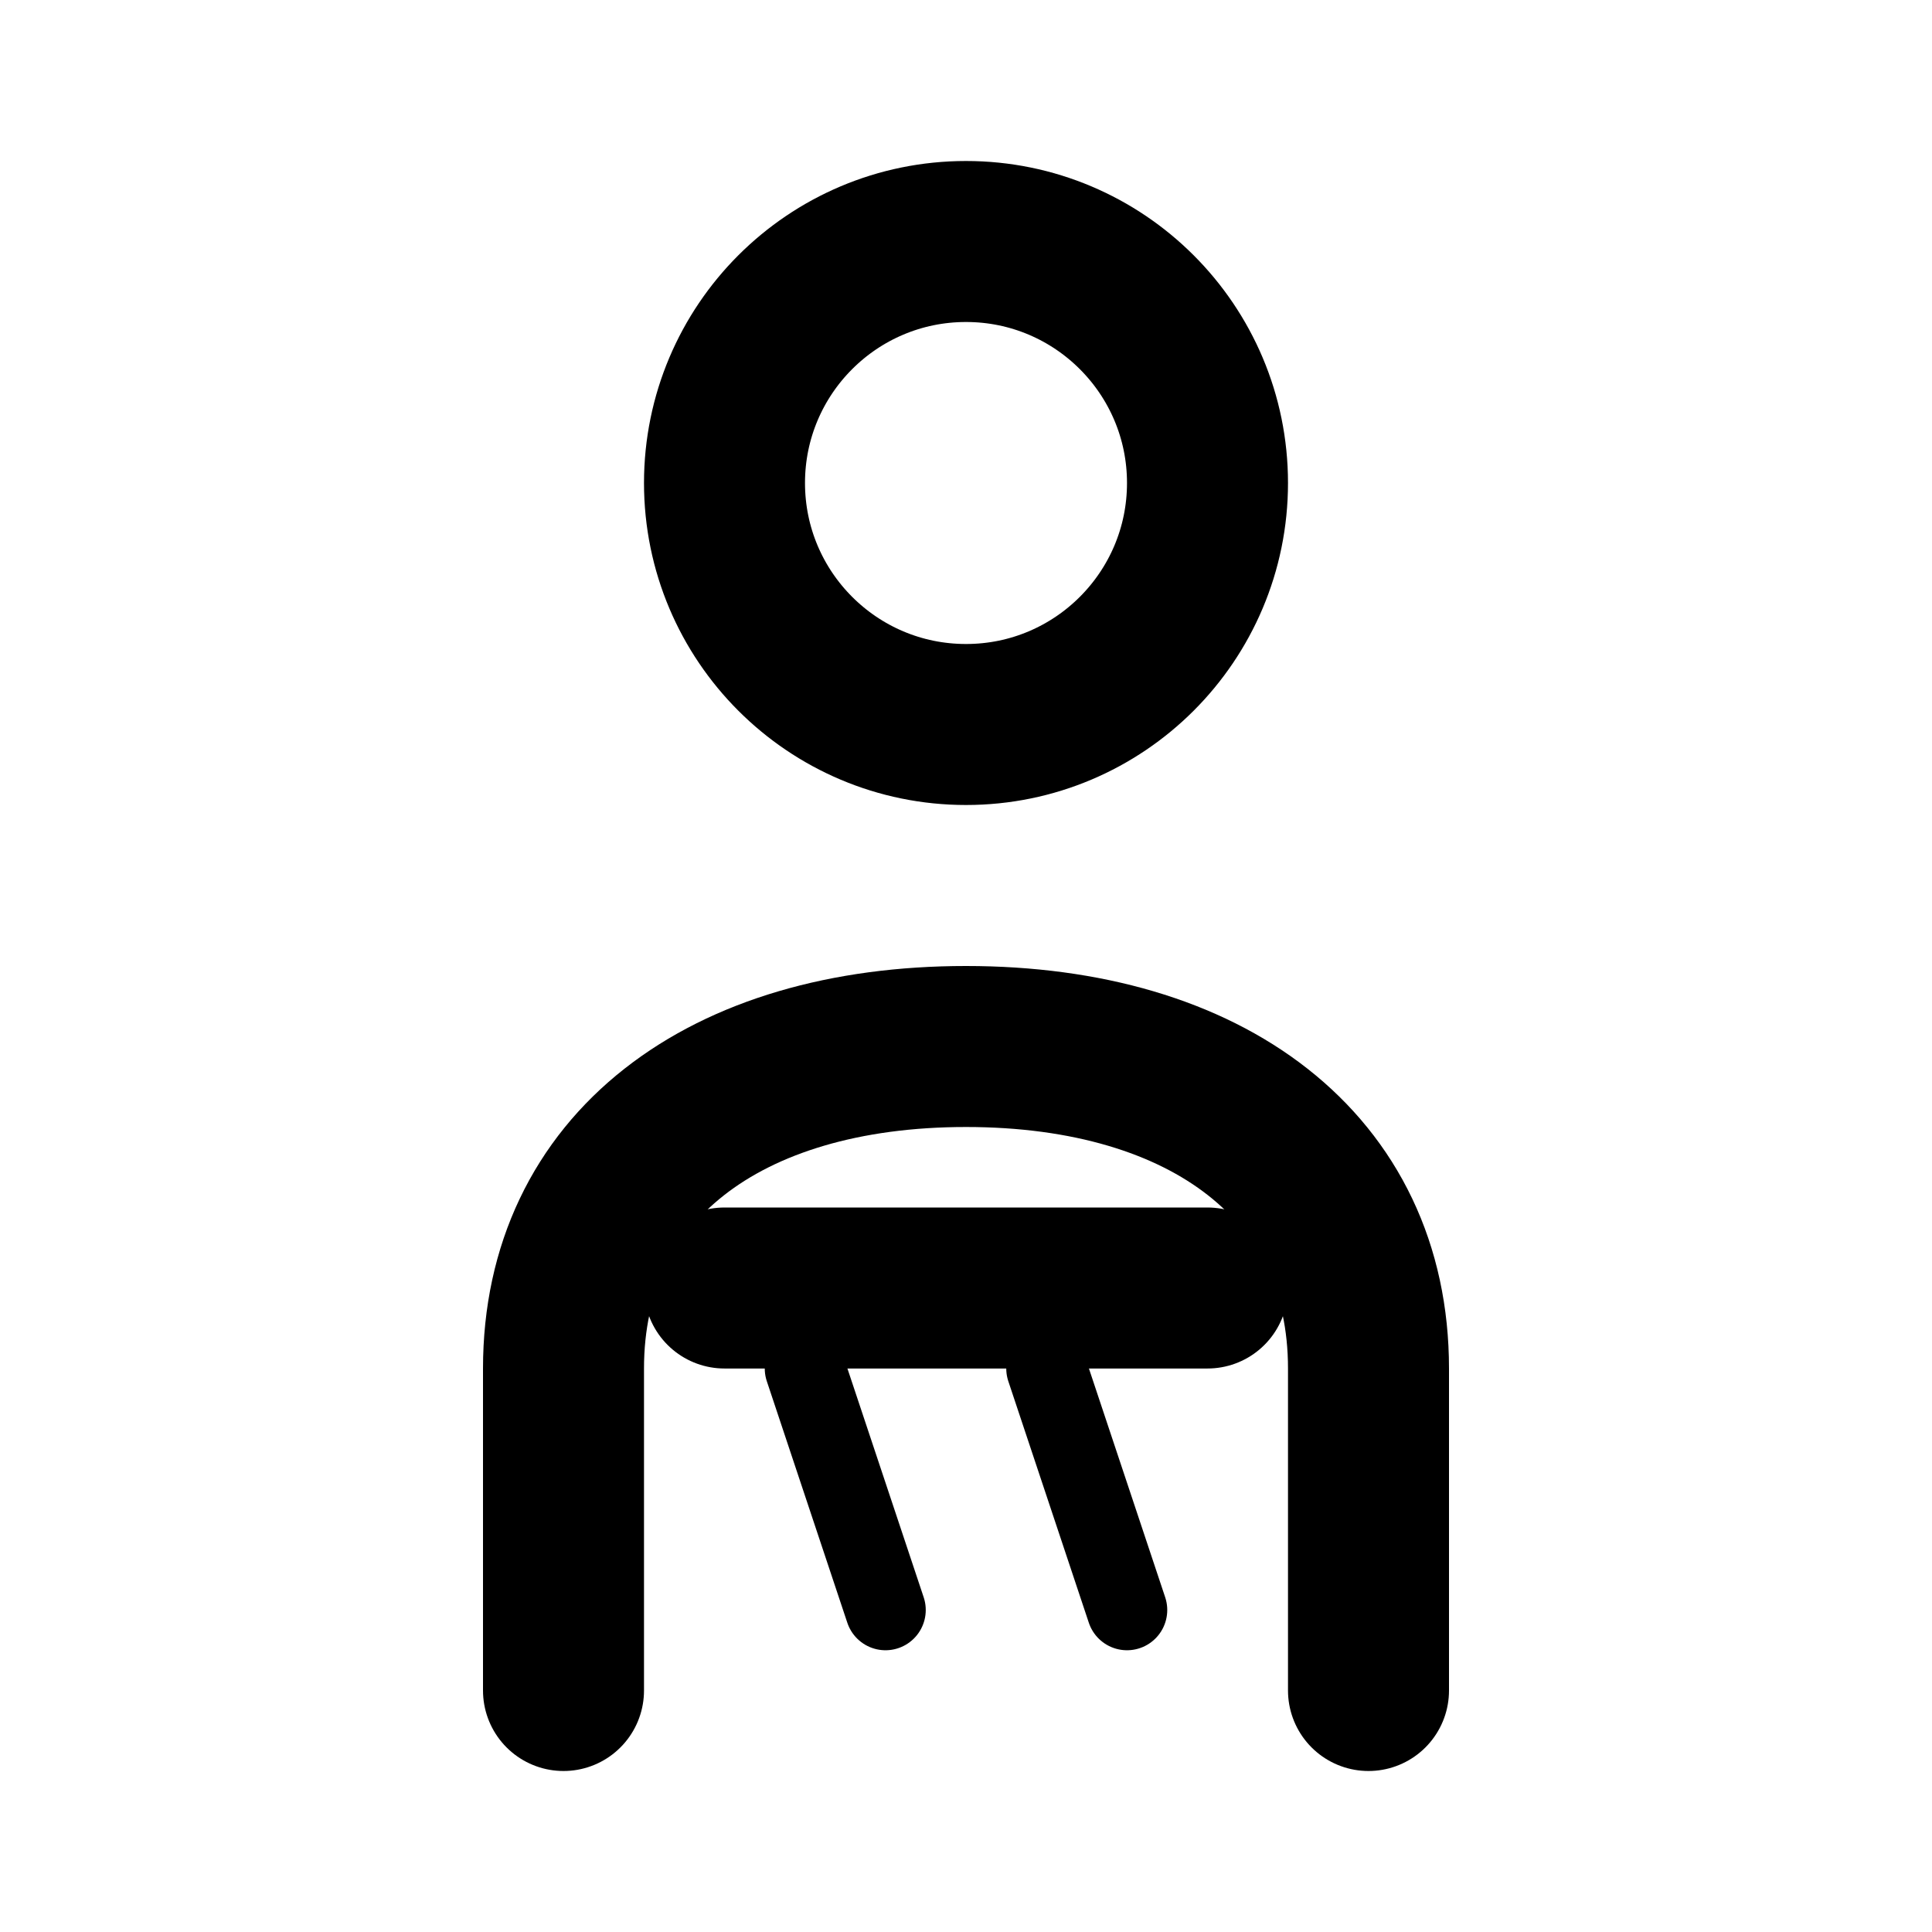
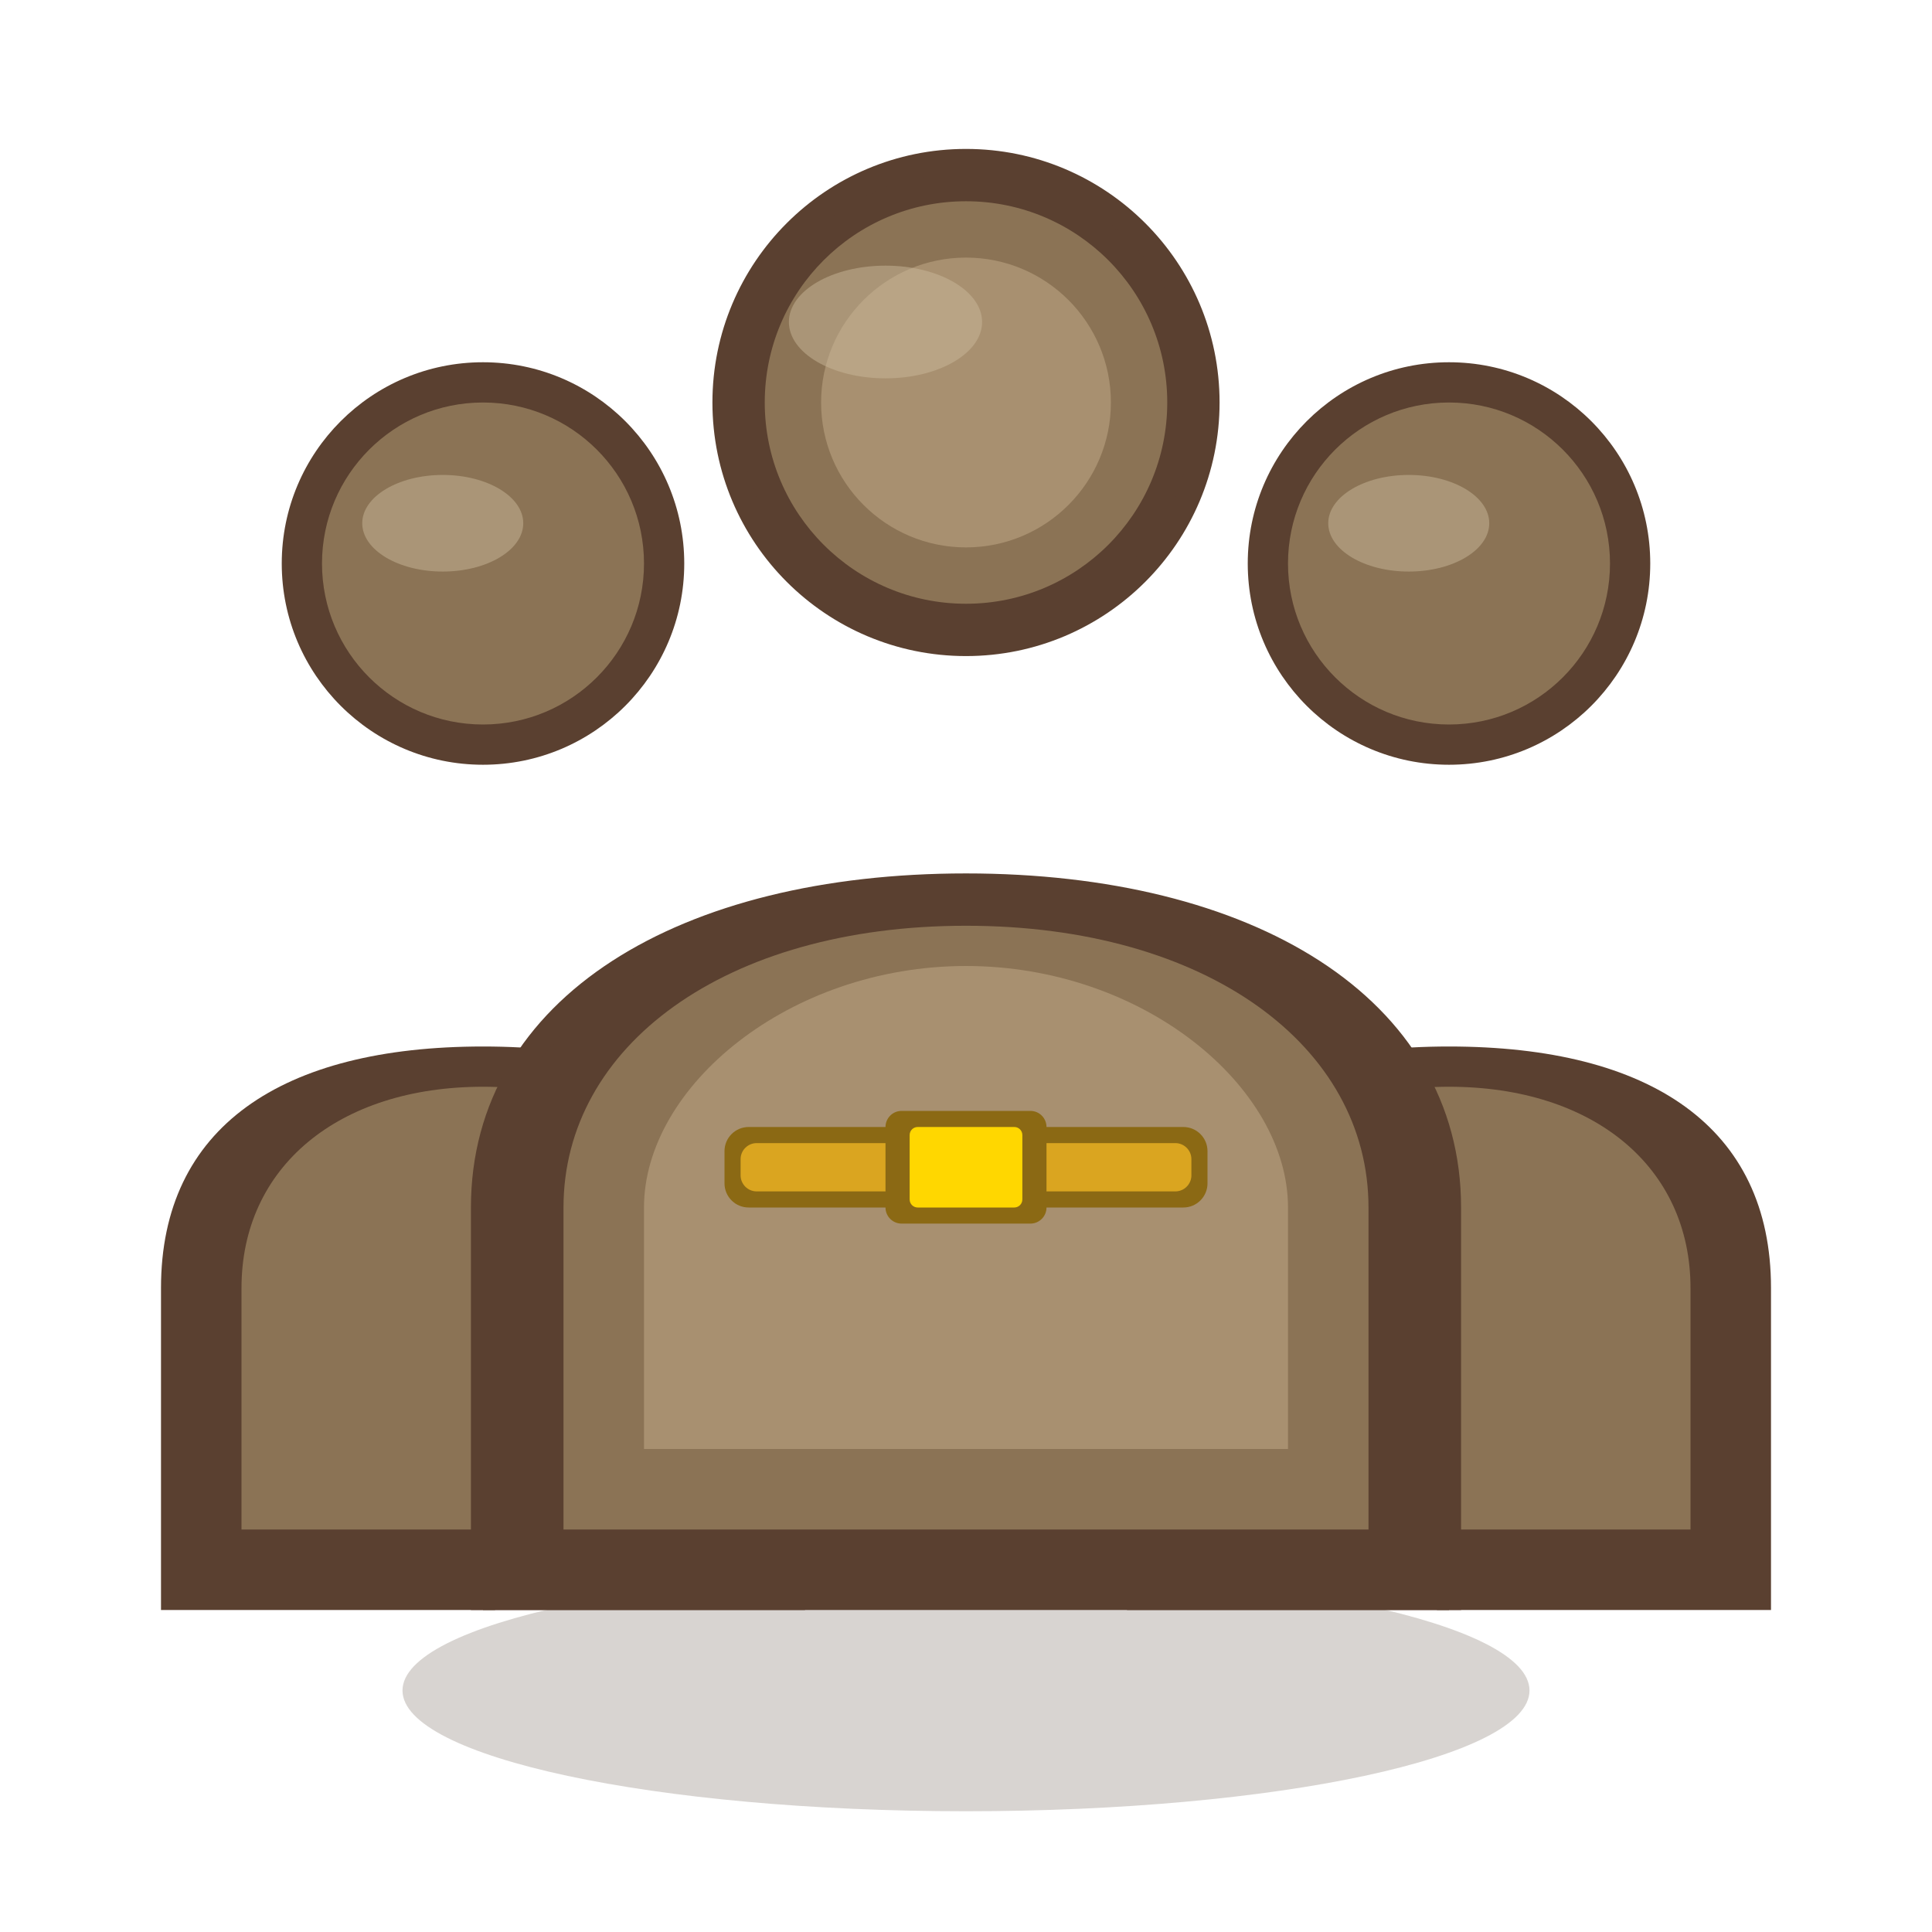
- <svg xmlns="http://www.w3.org/2000/svg" viewBox="0 0 24 24" fill="none">
-   <style>
-     .stroke { stroke: currentColor; stroke-width: 2; stroke-linecap: round; stroke-linejoin: round; fill: none; }
-   </style>
-   <circle class="stroke" cx="12" cy="6" r="3" />
-   <path class="stroke" d="M7 21v-4c0-2.5 2-4 5-4s5 1.5 5 4v4" />
-   <path class="stroke" d="M9 16h6" />
-   <path class="stroke" d="M10 17l1 3M13 17l1 3" style="stroke-width: 1;" />
+ <svg xmlns="http://www.w3.org/2000/svg" viewBox="0 0 24 24">
+   <ellipse cx="12" cy="21" rx="7" ry="1.5" fill="#3d2a1a" opacity="0.2" />
+   <circle cx="6" cy="7" r="2.5" fill="#5a4030" />
+   <circle cx="6" cy="7" r="2" fill="#8b7355" />
+   <ellipse cx="5.5" cy="6.5" rx="1" ry="0.6" fill="#c9b899" opacity="0.5" />
+   <path d="M2 20v-4c0-2 1.5-3 4-3s4 1 4 3v4H2z" fill="#5a4030" />
+   <path d="M3 19v-3c0-1.5 1.2-2.5 3-2.5s3 1 3 2.5v3H3z" fill="#8b7355" />
+   <circle cx="18" cy="7" r="2.5" fill="#5a4030" />
+   <circle cx="18" cy="7" r="2" fill="#8b7355" />
+   <ellipse cx="17.5" cy="6.5" rx="1" ry="0.6" fill="#c9b899" opacity="0.5" />
+   <path d="M14 20v-4c0-2 1.5-3 4-3s4 1 4 3v4h-8z" fill="#5a4030" />
+   <path d="M15 19v-3c0-1.5 1.2-2.5 3-2.5s3 1 3 2.5v3h-6z" fill="#8b7355" />
+   <circle cx="12" cy="5" r="3" fill="#5a4030" />
+   <circle cx="12" cy="5" r="2.5" fill="#8b7355" />
+   <circle cx="12" cy="5" r="1.8" fill="#a89070" />
+   <ellipse cx="11" cy="4" rx="1.2" ry="0.7" fill="#c9b899" opacity="0.5" />
+   <path d="M6 20v-5c0-2.5 2.5-4 6-4s6 1.5 6 4v5H6z" fill="#5a4030" />
+   <path d="M7 19v-4c0-2 2-3.5 5-3.5s5 1.5 5 3.5v4H7z" fill="#8b7355" />
+   <path d="M8 18v-3c0-1.5 1.8-3 4-3s4 1.5 4 3v3H8z" fill="#a89070" />
+   <rect x="9" y="14" width="6" height="1" rx="0.3" fill="#8b6914" />
+   <rect x="9.2" y="14.2" width="5.6" height="0.6" rx="0.2" fill="#daa520" />
+   <rect x="11" y="13.8" width="2" height="1.4" rx="0.2" fill="#8b6914" />
+   <rect x="11.3" y="14" width="1.4" height="1" rx="0.1" fill="#ffd700" />
+   <circle cx="12" cy="5" r="3" fill="none" stroke="#5a4030" stroke-width="0.3" />
+   <path d="M6 20v-5c0-2.5 2.5-4 6-4s6 1.5 6 4v5" fill="none" stroke="#5a4030" stroke-width="0.3" />
</svg>
